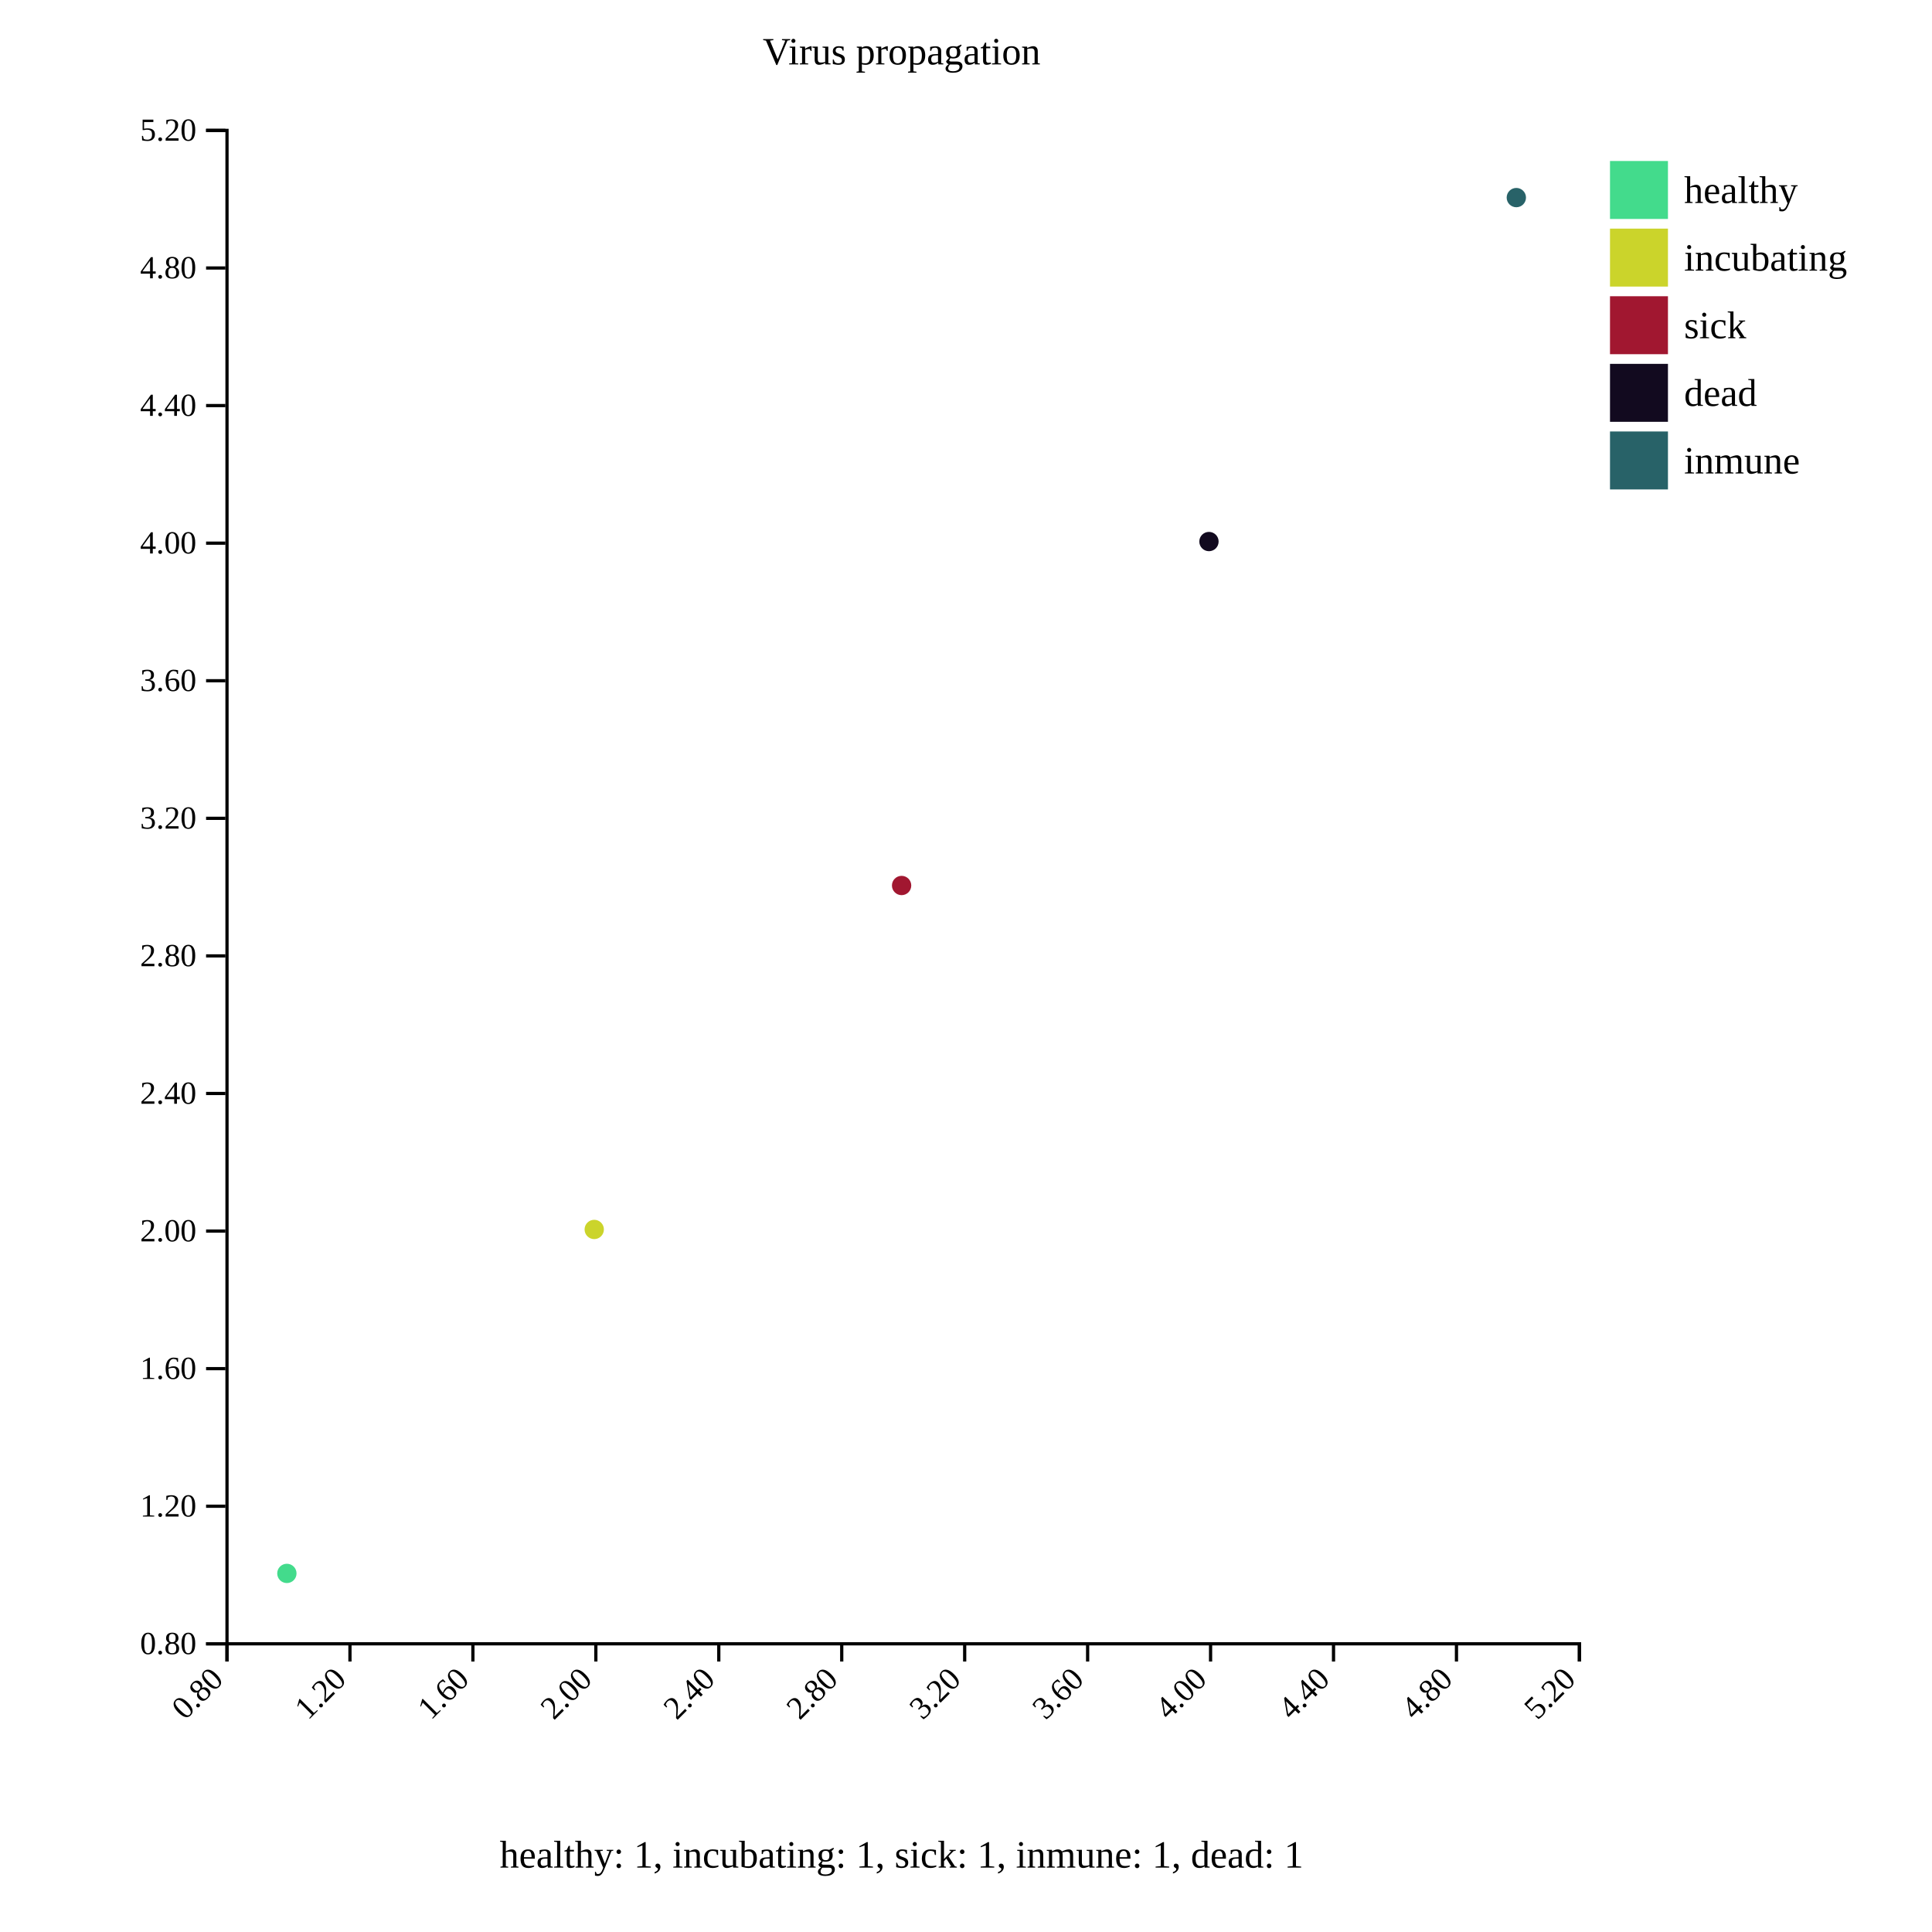
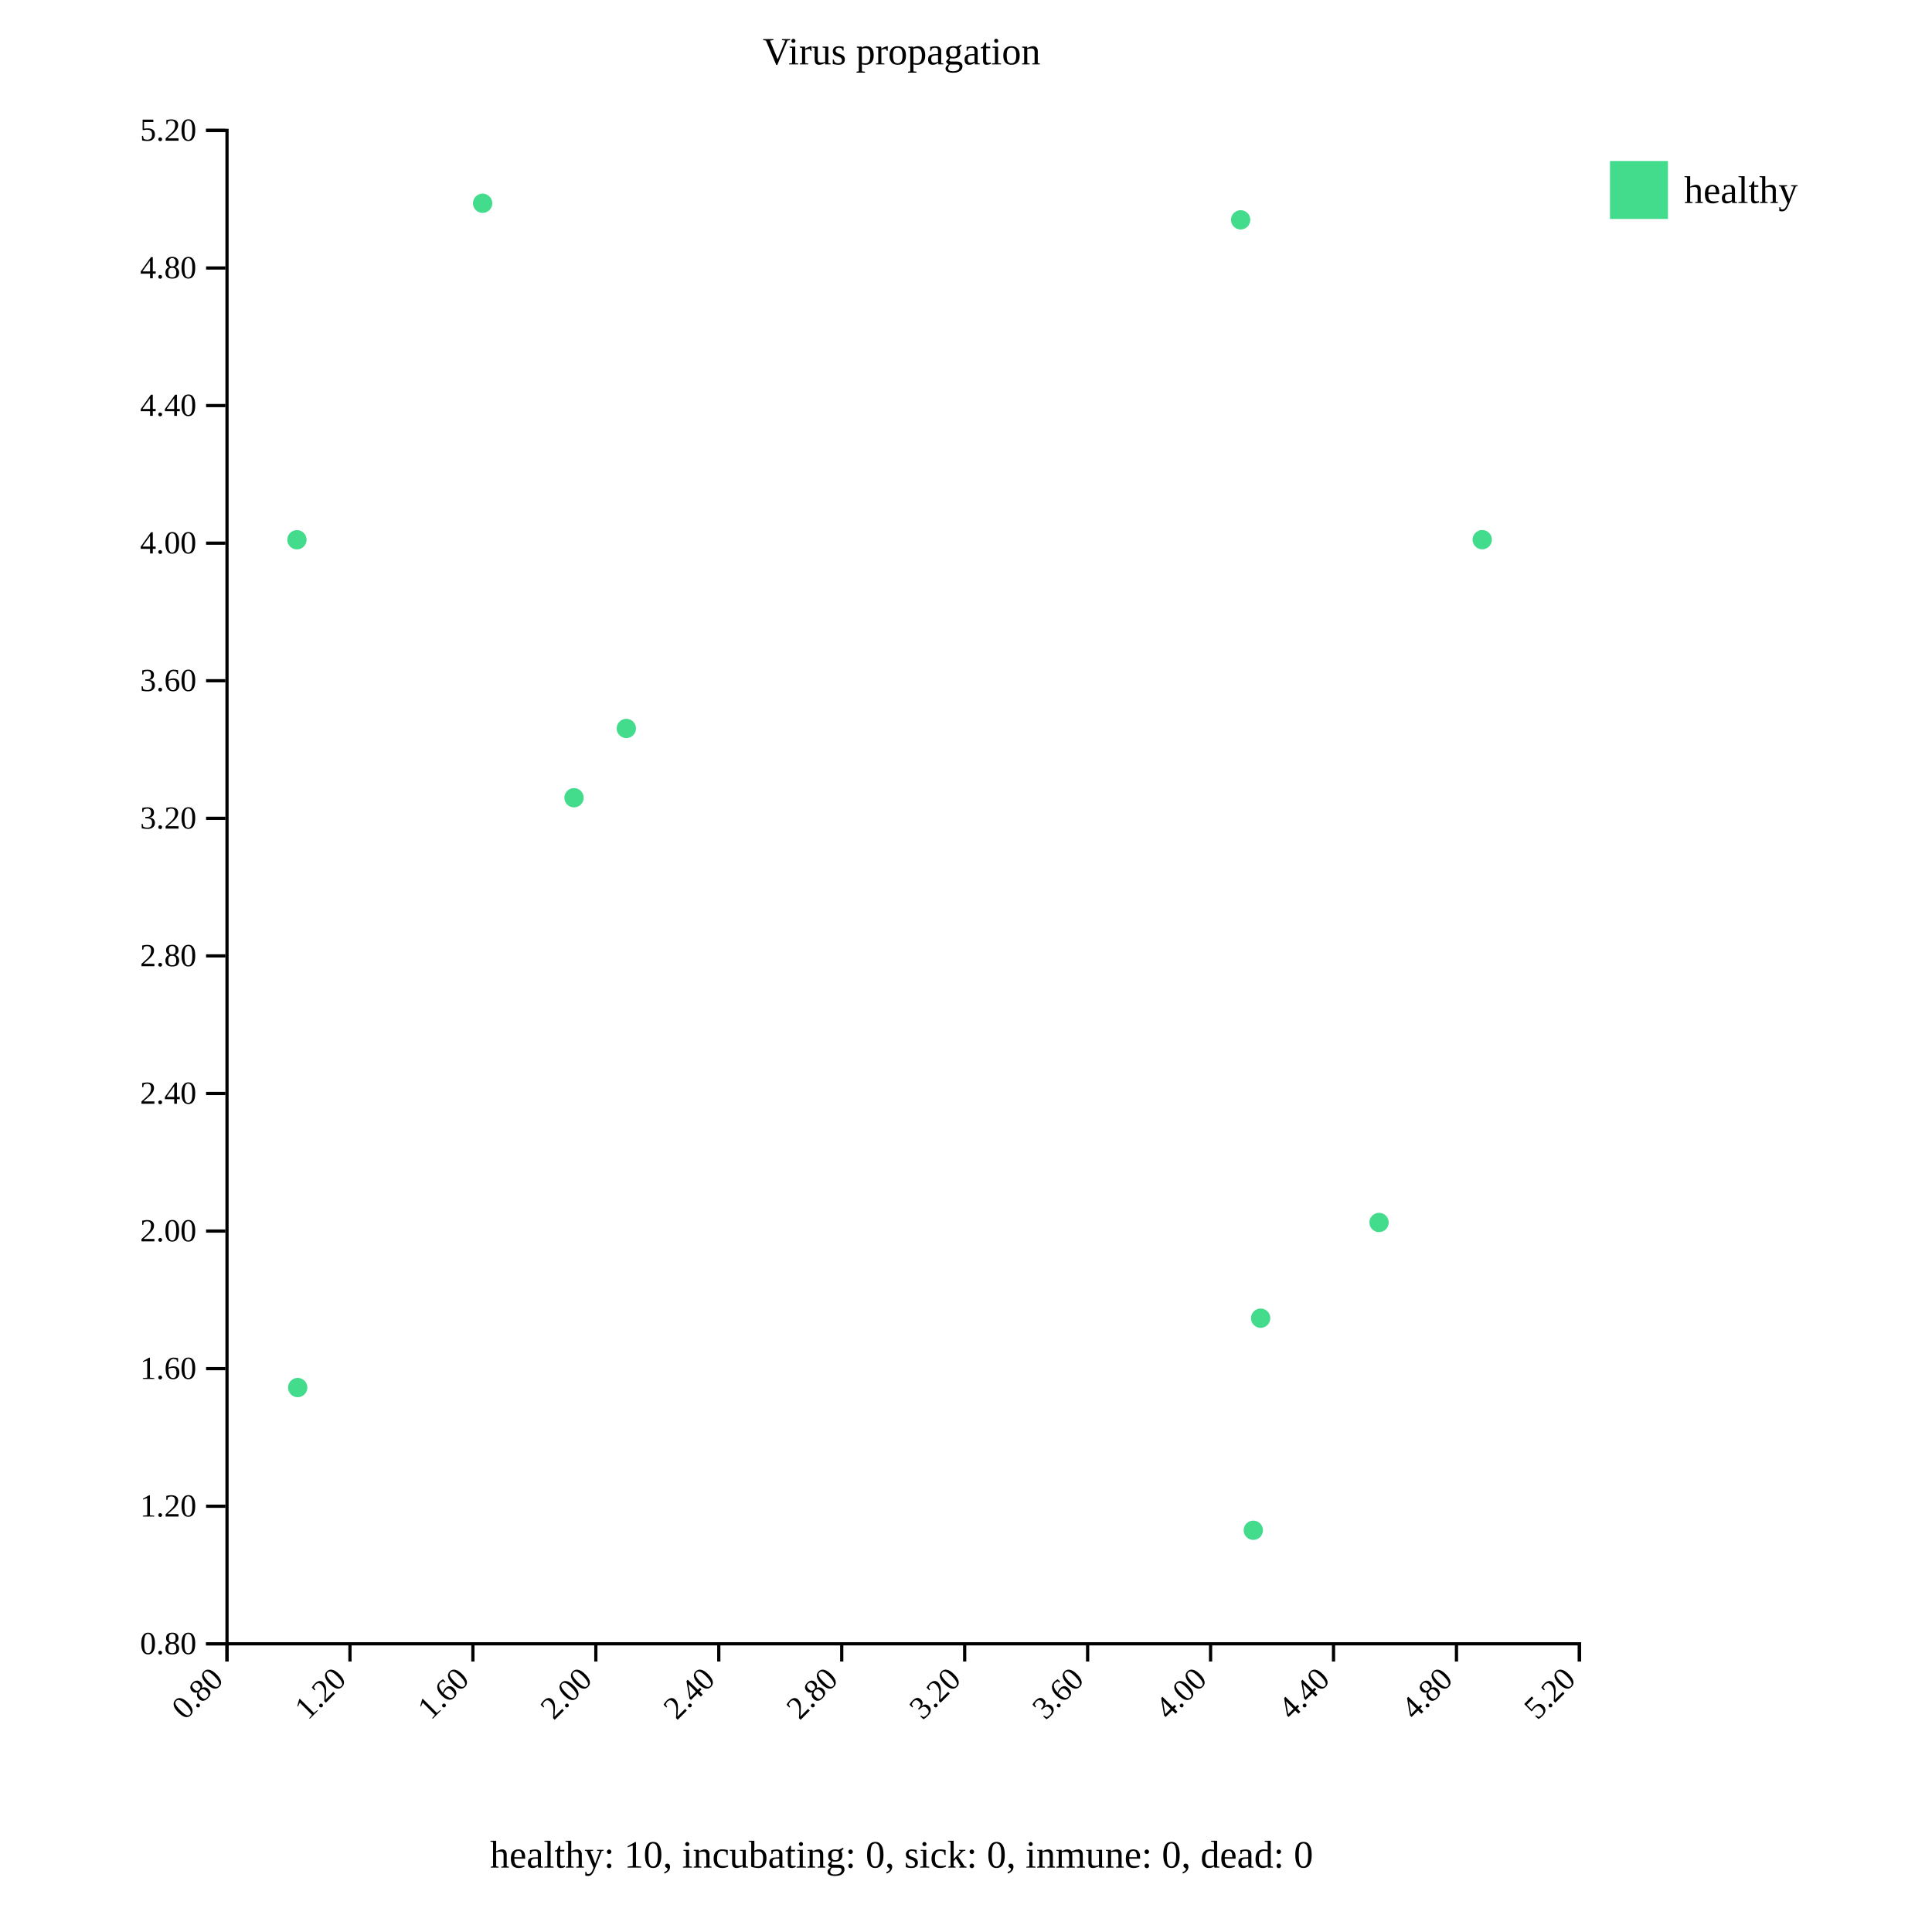
<svg xmlns="http://www.w3.org/2000/svg" version="1.1" class="chart" viewBox="0 0 600 600" role="img">
  <style type="text/css">
  text {fill: black}
  line {stroke: black}
</style>
  <text x="280.0" y="20" text-anchor="middle" class="exc-title">Virus propagation</text>
-   <text x="280.0" y="580" text-anchor="middle" class="exc-subtitle">healthy: 1, incubating: 1, sick: 1, inmune: 1, dead: 1</text>
+   <text x="280.0" y="580" text-anchor="middle" class="exc-subtitle">healthy: 10, incubating: 0, sick: 0, inmune: 0, dead: 0</text>
  <g transform="translate(70,40)">
    <g transform="translate(0, 470)" fill="none" font-size="10" text-anchor="middle">
      <path class="exc-domain" stroke="#000" d="M0.5, 6V0.5H420.5V6" />
      <g class="exc-tick" opacity="1" transform="translate(0.5,0)">
        <line y2="6" />
        <text y="9" dy="-0.1em" dx="-0.9em" text-anchor="end" transform="rotate(-45)">0.80</text>
      </g>
      <g class="exc-tick" opacity="1" transform="translate(38.68182,0)">
        <line y2="6" />
        <text y="9" dy="-0.1em" dx="-0.9em" text-anchor="end" transform="rotate(-45)">1.20</text>
      </g>
      <g class="exc-tick" opacity="1" transform="translate(76.86364,0)">
        <line y2="6" />
        <text y="9" dy="-0.1em" dx="-0.9em" text-anchor="end" transform="rotate(-45)">1.60</text>
      </g>
      <g class="exc-tick" opacity="1" transform="translate(115.0455,0)">
        <line y2="6" />
        <text y="9" dy="-0.1em" dx="-0.9em" text-anchor="end" transform="rotate(-45)">2.00</text>
      </g>
      <g class="exc-tick" opacity="1" transform="translate(153.2273,0)">
        <line y2="6" />
        <text y="9" dy="-0.1em" dx="-0.9em" text-anchor="end" transform="rotate(-45)">2.40</text>
      </g>
      <g class="exc-tick" opacity="1" transform="translate(191.4091,0)">
        <line y2="6" />
        <text y="9" dy="-0.1em" dx="-0.9em" text-anchor="end" transform="rotate(-45)">2.80</text>
      </g>
      <g class="exc-tick" opacity="1" transform="translate(229.5909,0)">
        <line y2="6" />
        <text y="9" dy="-0.1em" dx="-0.9em" text-anchor="end" transform="rotate(-45)">3.20</text>
      </g>
      <g class="exc-tick" opacity="1" transform="translate(267.7727,0)">
        <line y2="6" />
        <text y="9" dy="-0.1em" dx="-0.9em" text-anchor="end" transform="rotate(-45)">3.60</text>
      </g>
      <g class="exc-tick" opacity="1" transform="translate(305.9545,0)">
        <line y2="6" />
        <text y="9" dy="-0.1em" dx="-0.9em" text-anchor="end" transform="rotate(-45)">4.00</text>
      </g>
      <g class="exc-tick" opacity="1" transform="translate(344.1364,0)">
        <line y2="6" />
        <text y="9" dy="-0.1em" dx="-0.9em" text-anchor="end" transform="rotate(-45)">4.40</text>
      </g>
      <g class="exc-tick" opacity="1" transform="translate(382.3182,0)">
        <line y2="6" />
        <text y="9" dy="-0.1em" dx="-0.9em" text-anchor="end" transform="rotate(-45)">4.80</text>
      </g>
      <g class="exc-tick" opacity="1" transform="translate(420.5,0)">
        <line y2="6" />
        <text y="9" dy="-0.1em" dx="-0.9em" text-anchor="end" transform="rotate(-45)">5.20</text>
      </g>
    </g>
    <g fill="none" font-size="10" text-anchor="end">
      <path class="exc-domain" stroke="#000" d="M-6,470.5H0.5V0.5H-6" />
      <g class="exc-tick" opacity="1" transform="translate(0, 470.5)">
        <line x2="-6" />
        <text x="-9" dy="0.32em">0.80</text>
      </g>
      <g class="exc-tick" opacity="1" transform="translate(0, 427.7727)">
        <line x2="-6" />
        <text x="-9" dy="0.32em">1.20</text>
      </g>
      <g class="exc-tick" opacity="1" transform="translate(0, 385.0455)">
        <line x2="-6" />
        <text x="-9" dy="0.32em">1.60</text>
      </g>
      <g class="exc-tick" opacity="1" transform="translate(0, 342.3182)">
        <line x2="-6" />
        <text x="-9" dy="0.32em">2.00</text>
      </g>
      <g class="exc-tick" opacity="1" transform="translate(0, 299.5909)">
        <line x2="-6" />
        <text x="-9" dy="0.32em">2.40</text>
      </g>
      <g class="exc-tick" opacity="1" transform="translate(0, 256.8636)">
        <line x2="-6" />
        <text x="-9" dy="0.32em">2.80</text>
      </g>
      <g class="exc-tick" opacity="1" transform="translate(0, 214.1364)">
        <line x2="-6" />
        <text x="-9" dy="0.32em">3.20</text>
      </g>
      <g class="exc-tick" opacity="1" transform="translate(0, 171.4091)">
        <line x2="-6" />
        <text x="-9" dy="0.32em">3.60</text>
      </g>
      <g class="exc-tick" opacity="1" transform="translate(0, 128.6818)">
        <line x2="-6" />
        <text x="-9" dy="0.32em">4.00</text>
      </g>
      <g class="exc-tick" opacity="1" transform="translate(0, 85.95455)">
        <line x2="-6" />
        <text x="-9" dy="0.32em">4.40</text>
      </g>
      <g class="exc-tick" opacity="1" transform="translate(0, 43.22727)">
        <line x2="-6" />
        <text x="-9" dy="0.32em">4.80</text>
      </g>
      <g class="exc-tick" opacity="1" transform="translate(0, 0.5)">
        <line x2="-6" />
        <text x="-9" dy="0.32em">5.20</text>
      </g>
    </g>
    <g>
-       <circle cx="19.091" cy="448.636" r="3" style="fill:#43db8c;" />
-       <circle cx="114.545" cy="341.818" r="3" style="fill:#cbd42b;" />
-       <circle cx="210.0" cy="235.0" r="3" style="fill:#a11730;" />
-       <circle cx="305.455" cy="128.182" r="3" style="fill:#120a1f;" />
-       <circle cx="400.909" cy="21.364" r="3" style="fill:#286268;" />
+       <circle cx="22.454" cy="390.918" r="3" style="fill:#43db8c;" />
+       <circle cx="390.32" cy="127.6" r="3" style="fill:#43db8c;" />
+       <circle cx="319.223" cy="435.24" r="3" style="fill:#43db8c;" />
+       <circle cx="22.219" cy="127.626" r="3" style="fill:#43db8c;" />
+       <circle cx="321.506" cy="369.373" r="3" style="fill:#43db8c;" />
+       <circle cx="108.267" cy="207.748" r="3" style="fill:#43db8c;" />
+       <circle cx="315.294" cy="28.271" r="3" style="fill:#43db8c;" />
+       <circle cx="124.513" cy="186.229" r="3" style="fill:#43db8c;" />
+       <circle cx="79.882" cy="23.129" r="3" style="fill:#43db8c;" />
+       <circle cx="358.277" cy="339.653" r="3" style="fill:#43db8c;" />
    </g>
  </g>
  <g transform="translate(500, 50)">
    <g class="exc-legend">
      <rect x="0" y="0" width="18" height="18" style="fill:#43db8c;" />
      <text x="23" y="9.0" dominant-baseline="central" text-anchor="start">healthy</text>
-       <rect x="0" y="21" width="18" height="18" style="fill:#cbd42b;" />
-       <text x="23" y="30.0" dominant-baseline="central" text-anchor="start">incubating</text>
-       <rect x="0" y="42" width="18" height="18" style="fill:#a11730;" />
-       <text x="23" y="51.0" dominant-baseline="central" text-anchor="start">sick</text>
-       <rect x="0" y="63" width="18" height="18" style="fill:#120a1f;" />
-       <text x="23" y="72.0" dominant-baseline="central" text-anchor="start">dead</text>
-       <rect x="0" y="84" width="18" height="18" style="fill:#286268;" />
-       <text x="23" y="93.0" dominant-baseline="central" text-anchor="start">inmune</text>
    </g>
  </g>
</svg>
